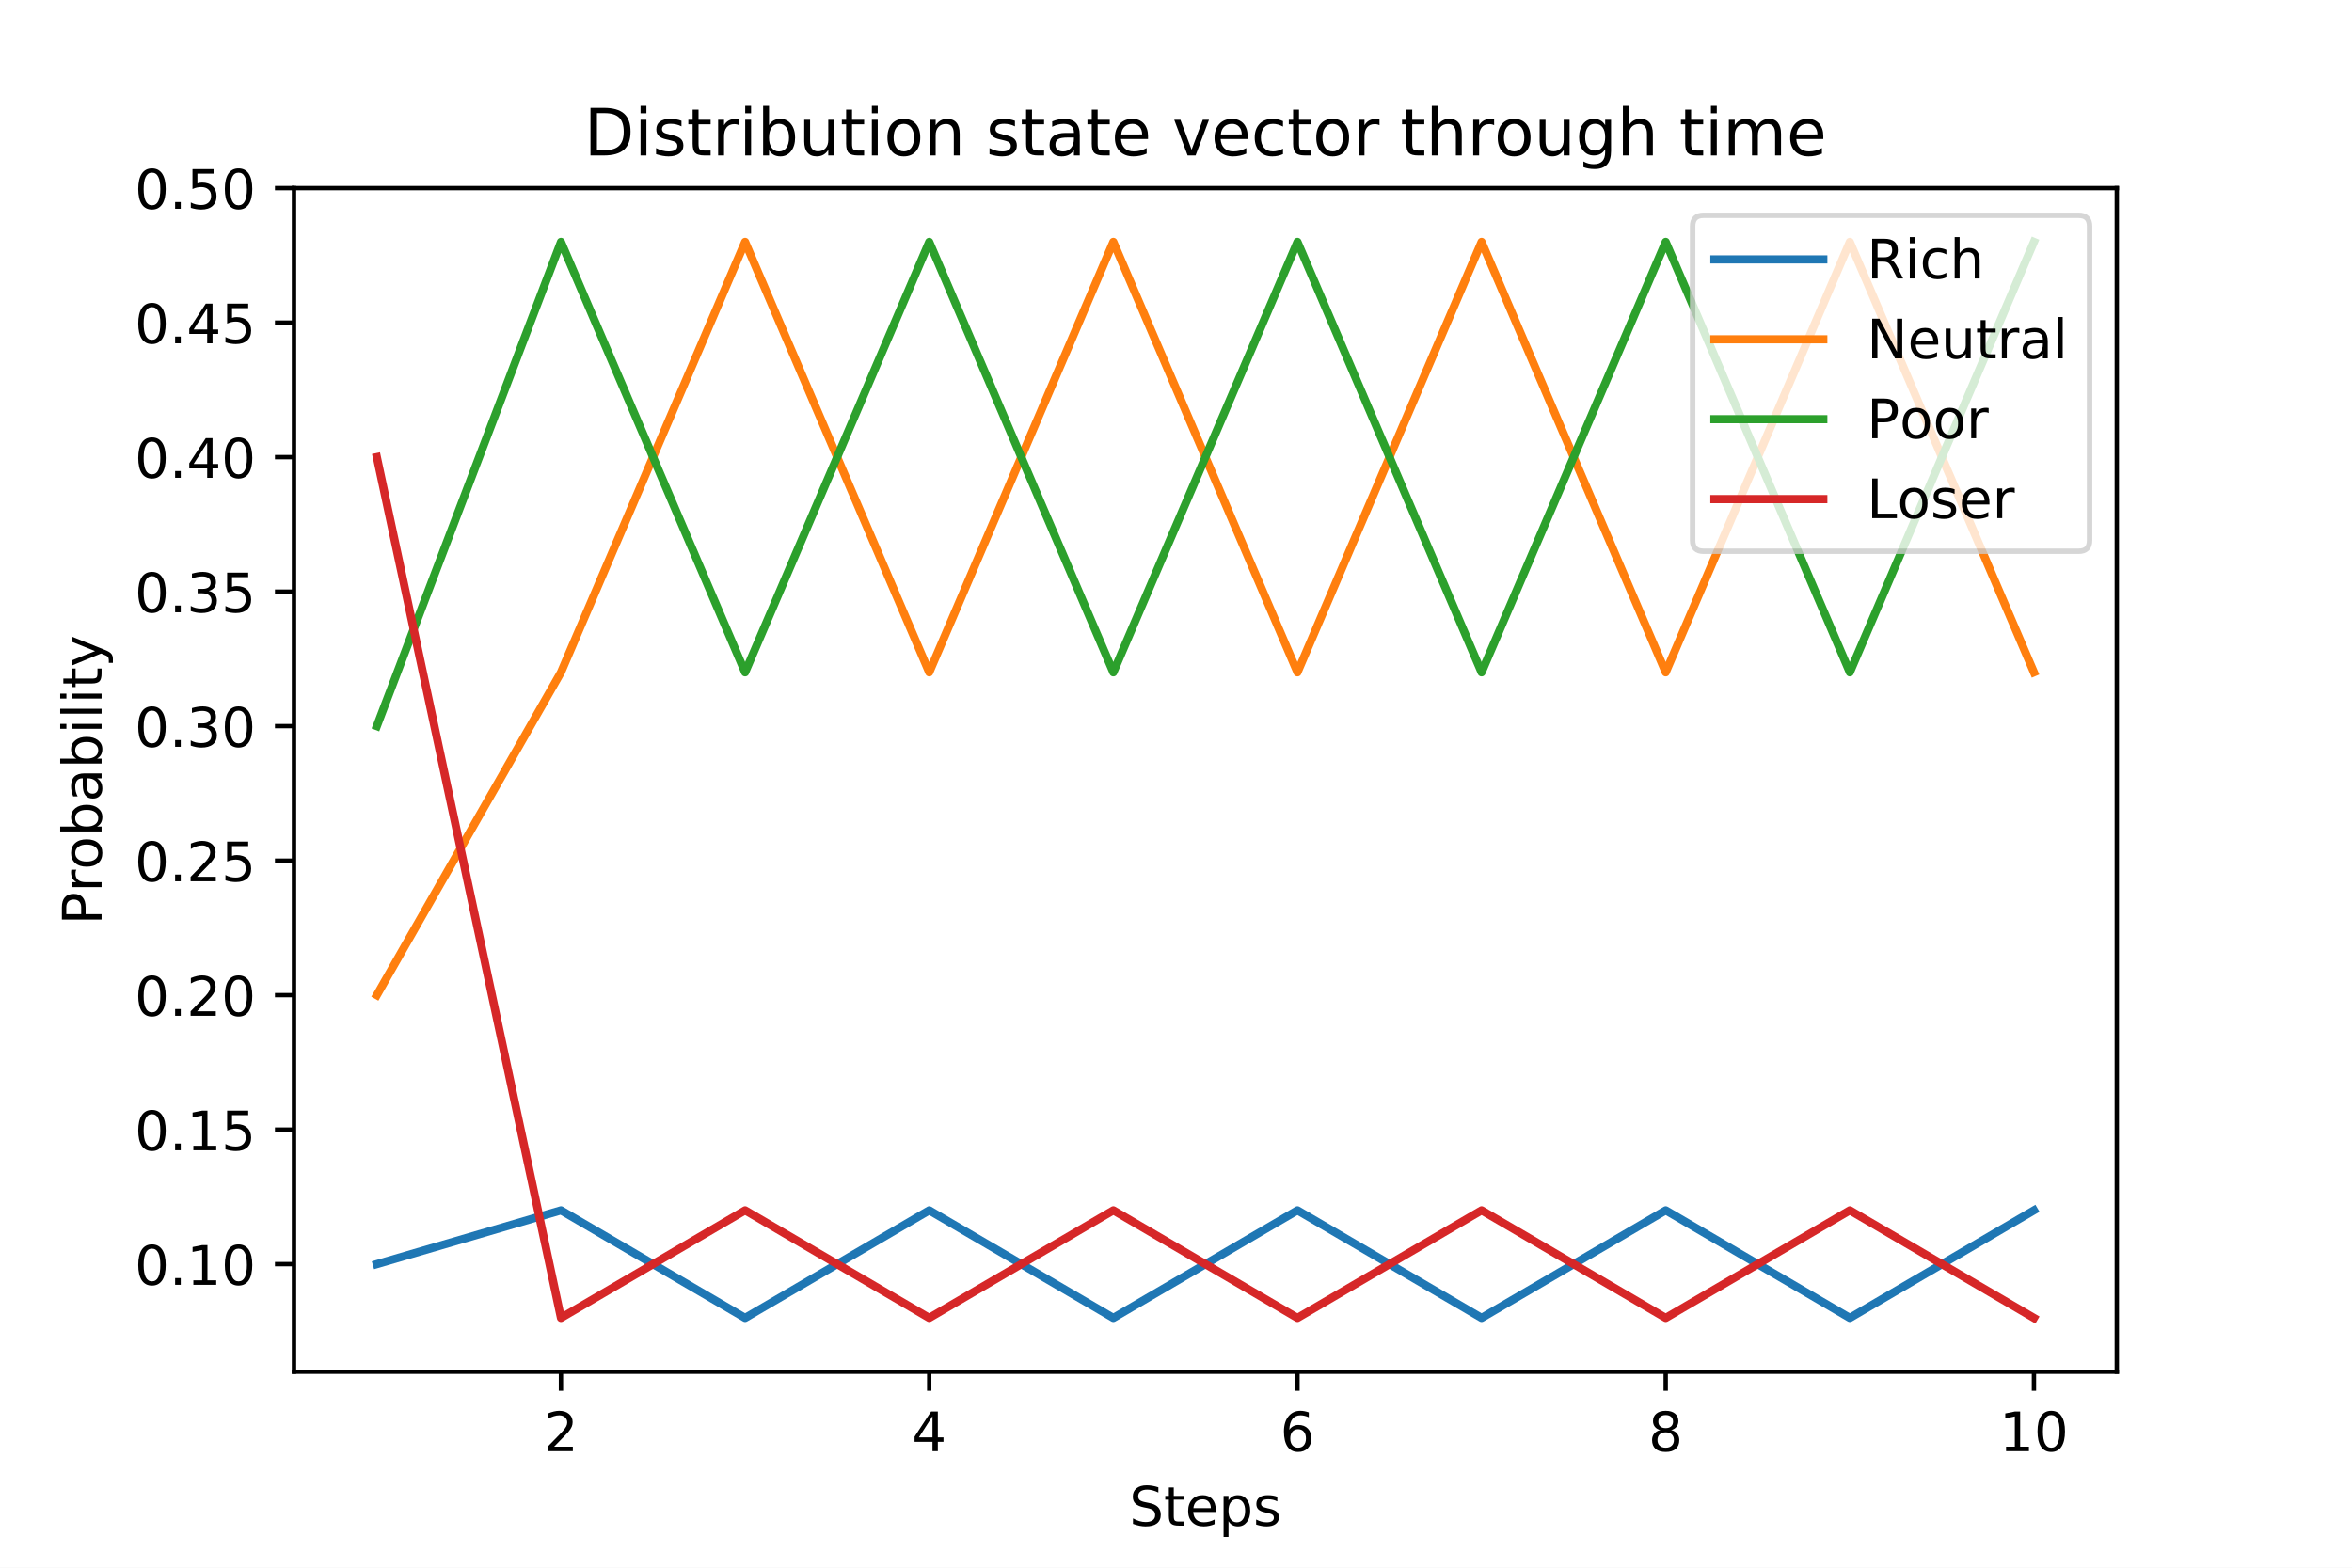
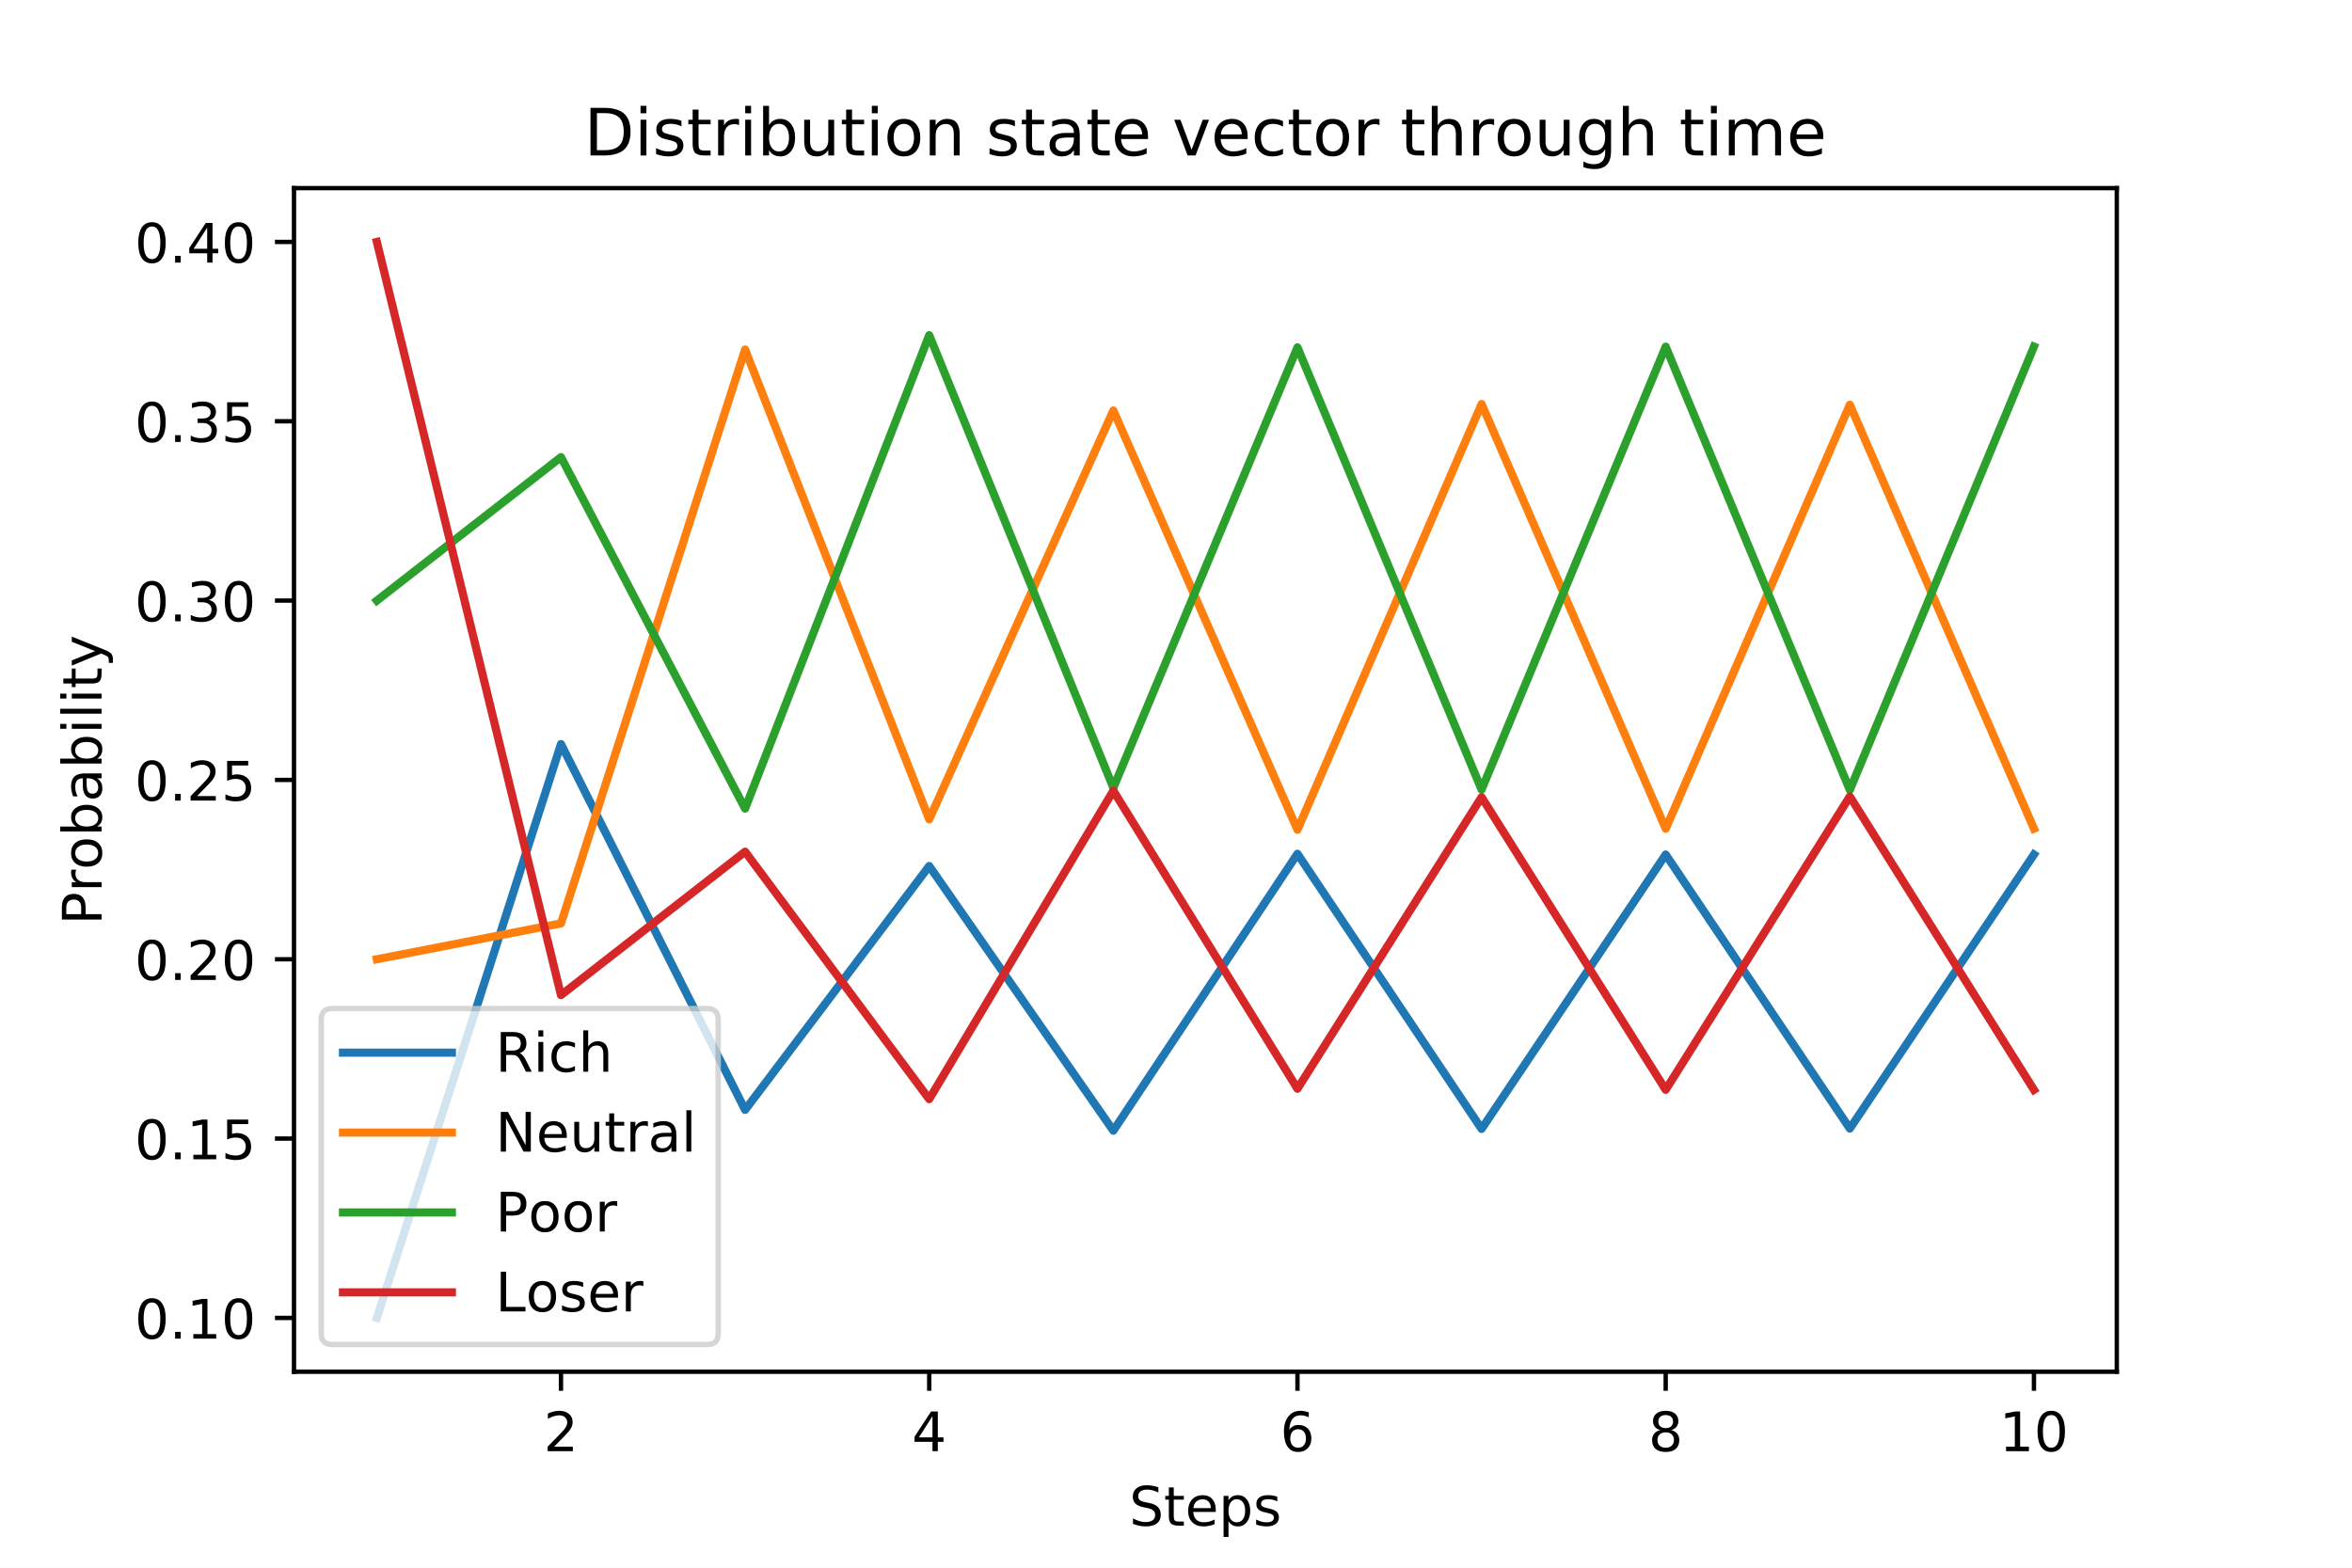
<svg xmlns="http://www.w3.org/2000/svg" xmlns:xlink="http://www.w3.org/1999/xlink" height="288pt" version="1.1" viewBox="0 0 432 288" width="432pt">
  <defs>
    <style type="text/css">
*{stroke-linecap:butt;stroke-linejoin:round;}
  </style>
  </defs>
  <g id="figure_1">
    <g id="patch_1">
      <path d="M 0 288  L 432 288  L 432 0  L 0 0  z " style="fill:#ffffff;" />
    </g>
    <g id="axes_1">
      <g id="patch_2">
        <path d="M 54 252  L 388.8 252  L 388.8 34.56  L 54 34.56  z " style="fill:#ffffff;" />
      </g>
      <g id="matplotlib.axis_1">
        <g id="xtick_1">
          <g id="line2d_1">
            <defs>
-               <path d="M 0 0  L 0 3.5  " id="m08b81d79ec" style="stroke:#000000;stroke-width:0.8;" />
-             </defs>
-             <g>
-               <use style="stroke:#000000;stroke-width:0.8;" x="103.036" xlink:href="#m08b81d79ec" y="252" />
+               <path d="M 0 0  L 0 3.5  " id="m6de00fd543" style="stroke:#000000;stroke-width:0.8;" />
+             </defs>
+             <g>
+               <use style="stroke:#000000;stroke-width:0.8;" x="103.036" xlink:href="#m6de00fd543" y="252" />
            </g>
          </g>
          <g id="text_1">
            <defs>
              <path d="M 19.188 8.297  L 53.609 8.297  L 53.609 0  L 7.328 0  L 7.328 8.297  Q 12.938 14.109 22.625 23.891  Q 32.328 33.688 34.812 36.531  Q 39.547 41.844 41.422 45.531  Q 43.312 49.219 43.312 52.781  Q 43.312 58.594 39.234 62.25  Q 35.156 65.922 28.609 65.922  Q 23.969 65.922 18.812 64.312  Q 13.672 62.703 7.812 59.422  L 7.812 69.391  Q 13.766 71.781 18.938 73  Q 24.125 74.219 28.422 74.219  Q 39.75 74.219 46.484 68.547  Q 53.219 62.891 53.219 53.422  Q 53.219 48.922 51.531 44.891  Q 49.859 40.875 45.406 35.406  Q 44.188 33.984 37.641 27.219  Q 31.109 20.453 19.188 8.297  z " id="DejaVuSans-50" />
            </defs>
            <g transform="translate(99.85511 266.5984)scale(0.1 -0.1)">
              <use xlink:href="#DejaVuSans-50" />
            </g>
          </g>
        </g>
        <g id="xtick_2">
          <g id="line2d_2">
            <g>
-               <use style="stroke:#000000;stroke-width:0.8;" x="170.673" xlink:href="#m08b81d79ec" y="252" />
+               <use style="stroke:#000000;stroke-width:0.8;" x="170.673" xlink:href="#m6de00fd543" y="252" />
            </g>
          </g>
          <g id="text_2">
            <defs>
              <path d="M 37.797 64.312  L 12.891 25.391  L 37.797 25.391  z M 35.203 72.906  L 47.609 72.906  L 47.609 25.391  L 58.016 25.391  L 58.016 17.188  L 47.609 17.188  L 47.609 0  L 37.797 0  L 37.797 17.188  L 4.891 17.188  L 4.891 26.703  z " id="DejaVuSans-52" />
            </defs>
            <g transform="translate(167.4915 266.5984)scale(0.1 -0.1)">
              <use xlink:href="#DejaVuSans-52" />
            </g>
          </g>
        </g>
        <g id="xtick_3">
          <g id="line2d_3">
            <g>
-               <use style="stroke:#000000;stroke-width:0.8;" x="238.309" xlink:href="#m08b81d79ec" y="252" />
+               <use style="stroke:#000000;stroke-width:0.8;" x="238.309" xlink:href="#m6de00fd543" y="252" />
            </g>
          </g>
          <g id="text_3">
            <defs>
              <path d="M 33.016 40.375  Q 26.375 40.375 22.484 35.828  Q 18.609 31.297 18.609 23.391  Q 18.609 15.531 22.484 10.953  Q 26.375 6.391 33.016 6.391  Q 39.656 6.391 43.531 10.953  Q 47.406 15.531 47.406 23.391  Q 47.406 31.297 43.531 35.828  Q 39.656 40.375 33.016 40.375  z M 52.594 71.297  L 52.594 62.312  Q 48.875 64.062 45.094 64.984  Q 41.312 65.922 37.594 65.922  Q 27.828 65.922 22.672 59.328  Q 17.531 52.734 16.797 39.406  Q 19.672 43.656 24.016 45.922  Q 28.375 48.188 33.594 48.188  Q 44.578 48.188 50.953 41.516  Q 57.328 34.859 57.328 23.391  Q 57.328 12.156 50.688 5.359  Q 44.047 -1.422 33.016 -1.422  Q 20.359 -1.422 13.672 8.266  Q 6.984 17.969 6.984 36.375  Q 6.984 53.656 15.188 63.938  Q 23.391 74.219 37.203 74.219  Q 40.922 74.219 44.703 73.484  Q 48.484 72.75 52.594 71.297  z " id="DejaVuSans-54" />
            </defs>
            <g transform="translate(235.1278 266.5984)scale(0.1 -0.1)">
              <use xlink:href="#DejaVuSans-54" />
            </g>
          </g>
        </g>
        <g id="xtick_4">
          <g id="line2d_4">
            <g>
-               <use style="stroke:#000000;stroke-width:0.8;" x="305.945" xlink:href="#m08b81d79ec" y="252" />
+               <use style="stroke:#000000;stroke-width:0.8;" x="305.945" xlink:href="#m6de00fd543" y="252" />
            </g>
          </g>
          <g id="text_4">
            <defs>
              <path d="M 31.781 34.625  Q 24.75 34.625 20.719 30.859  Q 16.703 27.094 16.703 20.516  Q 16.703 13.922 20.719 10.156  Q 24.75 6.391 31.781 6.391  Q 38.812 6.391 42.859 10.172  Q 46.922 13.969 46.922 20.516  Q 46.922 27.094 42.891 30.859  Q 38.875 34.625 31.781 34.625  z M 21.922 38.812  Q 15.578 40.375 12.031 44.719  Q 8.5 49.078 8.5 55.328  Q 8.5 64.062 14.719 69.141  Q 20.953 74.219 31.781 74.219  Q 42.672 74.219 48.875 69.141  Q 55.078 64.062 55.078 55.328  Q 55.078 49.078 51.531 44.719  Q 48 40.375 41.703 38.812  Q 48.828 37.156 52.797 32.312  Q 56.781 27.484 56.781 20.516  Q 56.781 9.906 50.312 4.234  Q 43.844 -1.422 31.781 -1.422  Q 19.734 -1.422 13.25 4.234  Q 6.781 9.906 6.781 20.516  Q 6.781 27.484 10.781 32.312  Q 14.797 37.156 21.922 38.812  z M 18.312 54.391  Q 18.312 48.734 21.844 45.562  Q 25.391 42.391 31.781 42.391  Q 38.141 42.391 41.719 45.562  Q 45.312 48.734 45.312 54.391  Q 45.312 60.062 41.719 63.234  Q 38.141 66.406 31.781 66.406  Q 25.391 66.406 21.844 63.234  Q 18.312 60.062 18.312 54.391  z " id="DejaVuSans-56" />
            </defs>
            <g transform="translate(302.7642 266.5984)scale(0.1 -0.1)">
              <use xlink:href="#DejaVuSans-56" />
            </g>
          </g>
        </g>
        <g id="xtick_5">
          <g id="line2d_5">
            <g>
-               <use style="stroke:#000000;stroke-width:0.8;" x="373.582" xlink:href="#m08b81d79ec" y="252" />
+               <use style="stroke:#000000;stroke-width:0.8;" x="373.582" xlink:href="#m6de00fd543" y="252" />
            </g>
          </g>
          <g id="text_5">
            <defs>
              <path d="M 12.406 8.297  L 28.516 8.297  L 28.516 63.922  L 10.984 60.406  L 10.984 69.391  L 28.422 72.906  L 38.281 72.906  L 38.281 8.297  L 54.391 8.297  L 54.391 0  L 12.406 0  z " id="DejaVuSans-49" />
              <path d="M 31.781 66.406  Q 24.172 66.406 20.328 58.906  Q 16.5 51.422 16.5 36.375  Q 16.5 21.391 20.328 13.891  Q 24.172 6.391 31.781 6.391  Q 39.453 6.391 43.281 13.891  Q 47.125 21.391 47.125 36.375  Q 47.125 51.422 43.281 58.906  Q 39.453 66.406 31.781 66.406  z M 31.781 74.219  Q 44.047 74.219 50.516 64.516  Q 56.984 54.828 56.984 36.375  Q 56.984 17.969 50.516 8.266  Q 44.047 -1.422 31.781 -1.422  Q 19.531 -1.422 13.062 8.266  Q 6.594 17.969 6.594 36.375  Q 6.594 54.828 13.062 64.516  Q 19.531 74.219 31.781 74.219  z " id="DejaVuSans-48" />
            </defs>
            <g transform="translate(367.2193 266.5984)scale(0.1 -0.1)">
              <use xlink:href="#DejaVuSans-49" />
              <use x="63.623" xlink:href="#DejaVuSans-48" />
            </g>
          </g>
        </g>
        <g id="text_6">
          <defs>
            <path d="M 53.516 70.516  L 53.516 60.891  Q 47.906 63.578 42.922 64.891  Q 37.938 66.219 33.297 66.219  Q 25.25 66.219 20.875 63.094  Q 16.5 59.969 16.5 54.203  Q 16.5 49.359 19.406 46.891  Q 22.312 44.438 30.422 42.922  L 36.375 41.703  Q 47.406 39.594 52.656 34.297  Q 57.906 29 57.906 20.125  Q 57.906 9.516 50.797 4.047  Q 43.703 -1.422 29.984 -1.422  Q 24.812 -1.422 18.969 -0.25  Q 13.141 0.922 6.891 3.219  L 6.891 13.375  Q 12.891 10.016 18.656 8.297  Q 24.422 6.594 29.984 6.594  Q 38.422 6.594 43.016 9.906  Q 47.609 13.234 47.609 19.391  Q 47.609 24.75 44.312 27.781  Q 41.016 30.812 33.5 32.328  L 27.484 33.5  Q 16.453 35.688 11.516 40.375  Q 6.594 45.062 6.594 53.422  Q 6.594 63.094 13.406 68.656  Q 20.219 74.219 32.172 74.219  Q 37.312 74.219 42.625 73.281  Q 47.953 72.359 53.516 70.516  z " id="DejaVuSans-83" />
            <path d="M 18.312 70.219  L 18.312 54.688  L 36.812 54.688  L 36.812 47.703  L 18.312 47.703  L 18.312 18.016  Q 18.312 11.328 20.141 9.422  Q 21.969 7.516 27.594 7.516  L 36.812 7.516  L 36.812 0  L 27.594 0  Q 17.188 0 13.234 3.875  Q 9.281 7.766 9.281 18.016  L 9.281 47.703  L 2.688 47.703  L 2.688 54.688  L 9.281 54.688  L 9.281 70.219  z " id="DejaVuSans-116" />
            <path d="M 56.203 29.594  L 56.203 25.203  L 14.891 25.203  Q 15.484 15.922 20.484 11.062  Q 25.484 6.203 34.422 6.203  Q 39.594 6.203 44.453 7.469  Q 49.312 8.734 54.109 11.281  L 54.109 2.781  Q 49.266 0.734 44.188 -0.344  Q 39.109 -1.422 33.891 -1.422  Q 20.797 -1.422 13.156 6.188  Q 5.516 13.812 5.516 26.812  Q 5.516 40.234 12.766 48.109  Q 20.016 56 32.328 56  Q 43.359 56 49.781 48.891  Q 56.203 41.797 56.203 29.594  z M 47.219 32.234  Q 47.125 39.594 43.094 43.984  Q 39.062 48.391 32.422 48.391  Q 24.906 48.391 20.391 44.141  Q 15.875 39.891 15.188 32.172  z " id="DejaVuSans-101" />
            <path d="M 18.109 8.203  L 18.109 -20.797  L 9.078 -20.797  L 9.078 54.688  L 18.109 54.688  L 18.109 46.391  Q 20.953 51.266 25.266 53.625  Q 29.594 56 35.594 56  Q 45.562 56 51.781 48.094  Q 58.016 40.188 58.016 27.297  Q 58.016 14.406 51.781 6.484  Q 45.562 -1.422 35.594 -1.422  Q 29.594 -1.422 25.266 0.953  Q 20.953 3.328 18.109 8.203  z M 48.688 27.297  Q 48.688 37.203 44.609 42.844  Q 40.531 48.484 33.406 48.484  Q 26.266 48.484 22.188 42.844  Q 18.109 37.203 18.109 27.297  Q 18.109 17.391 22.188 11.75  Q 26.266 6.109 33.406 6.109  Q 40.531 6.109 44.609 11.75  Q 48.688 17.391 48.688 27.297  z " id="DejaVuSans-112" />
            <path d="M 44.281 53.078  L 44.281 44.578  Q 40.484 46.531 36.375 47.5  Q 32.281 48.484 27.875 48.484  Q 21.188 48.484 17.844 46.438  Q 14.5 44.391 14.5 40.281  Q 14.5 37.156 16.891 35.375  Q 19.281 33.594 26.516 31.984  L 29.594 31.297  Q 39.156 29.25 43.188 25.516  Q 47.219 21.781 47.219 15.094  Q 47.219 7.469 41.188 3.016  Q 35.156 -1.422 24.609 -1.422  Q 20.219 -1.422 15.453 -0.562  Q 10.688 0.297 5.422 2  L 5.422 11.281  Q 10.406 8.688 15.234 7.391  Q 20.062 6.109 24.812 6.109  Q 31.156 6.109 34.562 8.281  Q 37.984 10.453 37.984 14.406  Q 37.984 18.062 35.516 20.016  Q 33.062 21.969 24.703 23.781  L 21.578 24.516  Q 13.234 26.266 9.516 29.906  Q 5.812 33.547 5.812 39.891  Q 5.812 47.609 11.281 51.797  Q 16.75 56 26.812 56  Q 31.781 56 36.172 55.266  Q 40.578 54.547 44.281 53.078  z " id="DejaVuSans-115" />
          </defs>
          <g transform="translate(207.4102 280.2766)scale(0.1 -0.1)">
            <use xlink:href="#DejaVuSans-83" />
            <use x="63.477" xlink:href="#DejaVuSans-116" />
            <use x="102.686" xlink:href="#DejaVuSans-101" />
            <use x="164.209" xlink:href="#DejaVuSans-112" />
            <use x="227.686" xlink:href="#DejaVuSans-115" />
          </g>
        </g>
      </g>
      <g id="matplotlib.axis_2">
        <g id="ytick_1">
          <g id="line2d_6">
            <defs>
-               <path d="M 0 0  L -3.5 0  " id="me4a005f83e" style="stroke:#000000;stroke-width:0.8;" />
-             </defs>
-             <g>
-               <use style="stroke:#000000;stroke-width:0.8;" x="54" xlink:href="#me4a005f83e" y="232.233" />
+               <path d="M 0 0  L -3.5 0  " id="mb3a44e4747" style="stroke:#000000;stroke-width:0.8;" />
+             </defs>
+             <g>
+               <use style="stroke:#000000;stroke-width:0.8;" x="54" xlink:href="#mb3a44e4747" y="242.116" />
            </g>
          </g>
          <g id="text_7">
            <defs>
              <path d="M 10.688 12.406  L 21 12.406  L 21 0  L 10.688 0  z " id="DejaVuSans-46" />
            </defs>
-             <g transform="translate(24.73438 236.0319)scale(0.1 -0.1)">
+             <g transform="translate(24.73438 245.9156)scale(0.1 -0.1)">
              <use xlink:href="#DejaVuSans-48" />
              <use x="63.623" xlink:href="#DejaVuSans-46" />
              <use x="95.41" xlink:href="#DejaVuSans-49" />
              <use x="159.033" xlink:href="#DejaVuSans-48" />
            </g>
          </g>
        </g>
        <g id="ytick_2">
          <g id="line2d_7">
            <g>
-               <use style="stroke:#000000;stroke-width:0.8;" x="54" xlink:href="#me4a005f83e" y="207.524" />
+               <use style="stroke:#000000;stroke-width:0.8;" x="54" xlink:href="#mb3a44e4747" y="209.171" />
            </g>
          </g>
          <g id="text_8">
            <defs>
              <path d="M 10.797 72.906  L 49.516 72.906  L 49.516 64.594  L 19.828 64.594  L 19.828 46.734  Q 21.969 47.469 24.109 47.828  Q 26.266 48.188 28.422 48.188  Q 40.625 48.188 47.75 41.5  Q 54.891 34.812 54.891 23.391  Q 54.891 11.625 47.562 5.094  Q 40.234 -1.422 26.906 -1.422  Q 22.312 -1.422 17.547 -0.641  Q 12.797 0.141 7.719 1.703  L 7.719 11.625  Q 12.109 9.234 16.797 8.062  Q 21.484 6.891 26.703 6.891  Q 35.156 6.891 40.078 11.328  Q 45.016 15.766 45.016 23.391  Q 45.016 31 40.078 35.438  Q 35.156 39.891 26.703 39.891  Q 22.75 39.891 18.812 39.016  Q 14.891 38.141 10.797 36.281  z " id="DejaVuSans-53" />
            </defs>
-             <g transform="translate(24.73438 211.3229)scale(0.1 -0.1)">
+             <g transform="translate(24.73438 212.9701)scale(0.1 -0.1)">
              <use xlink:href="#DejaVuSans-48" />
              <use x="63.623" xlink:href="#DejaVuSans-46" />
              <use x="95.41" xlink:href="#DejaVuSans-49" />
              <use x="159.033" xlink:href="#DejaVuSans-53" />
            </g>
          </g>
        </g>
        <g id="ytick_3">
          <g id="line2d_8">
            <g>
-               <use style="stroke:#000000;stroke-width:0.8;" x="54" xlink:href="#me4a005f83e" y="182.815" />
+               <use style="stroke:#000000;stroke-width:0.8;" x="54" xlink:href="#mb3a44e4747" y="176.225" />
            </g>
          </g>
          <g id="text_9">
-             <g transform="translate(24.73438 186.6138)scale(0.1 -0.1)">
+             <g transform="translate(24.73438 180.0247)scale(0.1 -0.1)">
              <use xlink:href="#DejaVuSans-48" />
              <use x="63.623" xlink:href="#DejaVuSans-46" />
              <use x="95.41" xlink:href="#DejaVuSans-50" />
              <use x="159.033" xlink:href="#DejaVuSans-48" />
            </g>
          </g>
        </g>
        <g id="ytick_4">
          <g id="line2d_9">
            <g>
-               <use style="stroke:#000000;stroke-width:0.8;" x="54" xlink:href="#me4a005f83e" y="158.105" />
+               <use style="stroke:#000000;stroke-width:0.8;" x="54" xlink:href="#mb3a44e4747" y="143.28" />
            </g>
          </g>
          <g id="text_10">
-             <g transform="translate(24.73438 161.9047)scale(0.1 -0.1)">
+             <g transform="translate(24.73438 147.0792)scale(0.1 -0.1)">
              <use xlink:href="#DejaVuSans-48" />
              <use x="63.623" xlink:href="#DejaVuSans-46" />
              <use x="95.41" xlink:href="#DejaVuSans-50" />
              <use x="159.033" xlink:href="#DejaVuSans-53" />
            </g>
          </g>
        </g>
        <g id="ytick_5">
          <g id="line2d_10">
            <g>
-               <use style="stroke:#000000;stroke-width:0.8;" x="54" xlink:href="#me4a005f83e" y="133.396" />
+               <use style="stroke:#000000;stroke-width:0.8;" x="54" xlink:href="#mb3a44e4747" y="110.335" />
            </g>
          </g>
          <g id="text_11">
            <defs>
              <path d="M 40.578 39.312  Q 47.656 37.797 51.625 33  Q 55.609 28.219 55.609 21.188  Q 55.609 10.406 48.188 4.484  Q 40.766 -1.422 27.094 -1.422  Q 22.516 -1.422 17.656 -0.516  Q 12.797 0.391 7.625 2.203  L 7.625 11.719  Q 11.719 9.328 16.594 8.109  Q 21.484 6.891 26.812 6.891  Q 36.078 6.891 40.938 10.547  Q 45.797 14.203 45.797 21.188  Q 45.797 27.641 41.281 31.266  Q 36.766 34.906 28.719 34.906  L 20.219 34.906  L 20.219 43.016  L 29.109 43.016  Q 36.375 43.016 40.234 45.922  Q 44.094 48.828 44.094 54.297  Q 44.094 59.906 40.109 62.906  Q 36.141 65.922 28.719 65.922  Q 24.656 65.922 20.016 65.031  Q 15.375 64.156 9.812 62.312  L 9.812 71.094  Q 15.438 72.656 20.344 73.438  Q 25.25 74.219 29.594 74.219  Q 40.828 74.219 47.359 69.109  Q 53.906 64.016 53.906 55.328  Q 53.906 49.266 50.438 45.094  Q 46.969 40.922 40.578 39.312  z " id="DejaVuSans-51" />
            </defs>
-             <g transform="translate(24.73438 137.1956)scale(0.1 -0.1)">
+             <g transform="translate(24.73438 114.1338)scale(0.1 -0.1)">
              <use xlink:href="#DejaVuSans-48" />
              <use x="63.623" xlink:href="#DejaVuSans-46" />
              <use x="95.41" xlink:href="#DejaVuSans-51" />
              <use x="159.033" xlink:href="#DejaVuSans-48" />
            </g>
          </g>
        </g>
        <g id="ytick_6">
          <g id="line2d_11">
            <g>
-               <use style="stroke:#000000;stroke-width:0.8;" x="54" xlink:href="#me4a005f83e" y="108.687" />
+               <use style="stroke:#000000;stroke-width:0.8;" x="54" xlink:href="#mb3a44e4747" y="77.389" />
            </g>
          </g>
          <g id="text_12">
-             <g transform="translate(24.73438 112.4865)scale(0.1 -0.1)">
+             <g transform="translate(24.73438 81.18831)scale(0.1 -0.1)">
              <use xlink:href="#DejaVuSans-48" />
              <use x="63.623" xlink:href="#DejaVuSans-46" />
              <use x="95.41" xlink:href="#DejaVuSans-51" />
              <use x="159.033" xlink:href="#DejaVuSans-53" />
            </g>
          </g>
        </g>
        <g id="ytick_7">
          <g id="line2d_12">
            <g>
-               <use style="stroke:#000000;stroke-width:0.8;" x="54" xlink:href="#me4a005f83e" y="83.978" />
+               <use style="stroke:#000000;stroke-width:0.8;" x="54" xlink:href="#mb3a44e4747" y="44.444" />
            </g>
          </g>
          <g id="text_13">
-             <g transform="translate(24.73438 87.7774)scale(0.1 -0.1)">
+             <g transform="translate(24.73438 48.24285)scale(0.1 -0.1)">
              <use xlink:href="#DejaVuSans-48" />
              <use x="63.623" xlink:href="#DejaVuSans-46" />
              <use x="95.41" xlink:href="#DejaVuSans-52" />
              <use x="159.033" xlink:href="#DejaVuSans-48" />
            </g>
          </g>
        </g>
-         <g id="ytick_8">
-           <g id="line2d_13">
-             <g>
-               <use style="stroke:#000000;stroke-width:0.8;" x="54" xlink:href="#me4a005f83e" y="59.269" />
-             </g>
-           </g>
-           <g id="text_14">
-             <g transform="translate(24.73438 63.06831)scale(0.1 -0.1)">
-               <use xlink:href="#DejaVuSans-48" />
-               <use x="63.623" xlink:href="#DejaVuSans-46" />
-               <use x="95.41" xlink:href="#DejaVuSans-52" />
-               <use x="159.033" xlink:href="#DejaVuSans-53" />
-             </g>
-           </g>
-         </g>
-         <g id="ytick_9">
-           <g id="line2d_14">
-             <g>
-               <use style="stroke:#000000;stroke-width:0.8;" x="54" xlink:href="#me4a005f83e" y="34.56" />
-             </g>
-           </g>
-           <g id="text_15">
-             <g transform="translate(24.73438 38.35922)scale(0.1 -0.1)">
-               <use xlink:href="#DejaVuSans-48" />
-               <use x="63.623" xlink:href="#DejaVuSans-46" />
-               <use x="95.41" xlink:href="#DejaVuSans-53" />
-               <use x="159.033" xlink:href="#DejaVuSans-48" />
-             </g>
-           </g>
-         </g>
-         <g id="text_16">
+         <g id="text_14">
          <defs>
            <path d="M 19.672 64.797  L 19.672 37.406  L 32.078 37.406  Q 38.969 37.406 42.719 40.969  Q 46.484 44.531 46.484 51.125  Q 46.484 57.672 42.719 61.234  Q 38.969 64.797 32.078 64.797  z M 9.812 72.906  L 32.078 72.906  Q 44.344 72.906 50.609 67.359  Q 56.891 61.812 56.891 51.125  Q 56.891 40.328 50.609 34.812  Q 44.344 29.297 32.078 29.297  L 19.672 29.297  L 19.672 0  L 9.812 0  z " id="DejaVuSans-80" />
            <path d="M 41.109 46.297  Q 39.594 47.172 37.812 47.578  Q 36.031 48 33.891 48  Q 26.266 48 22.188 43.047  Q 18.109 38.094 18.109 28.812  L 18.109 0  L 9.078 0  L 9.078 54.688  L 18.109 54.688  L 18.109 46.188  Q 20.953 51.172 25.484 53.578  Q 30.031 56 36.531 56  Q 37.453 56 38.578 55.875  Q 39.703 55.766 41.062 55.516  z " id="DejaVuSans-114" />
            <path d="M 30.609 48.391  Q 23.391 48.391 19.188 42.75  Q 14.984 37.109 14.984 27.297  Q 14.984 17.484 19.156 11.844  Q 23.344 6.203 30.609 6.203  Q 37.797 6.203 41.984 11.859  Q 46.188 17.531 46.188 27.297  Q 46.188 37.016 41.984 42.703  Q 37.797 48.391 30.609 48.391  z M 30.609 56  Q 42.328 56 49.016 48.375  Q 55.719 40.766 55.719 27.297  Q 55.719 13.875 49.016 6.219  Q 42.328 -1.422 30.609 -1.422  Q 18.844 -1.422 12.172 6.219  Q 5.516 13.875 5.516 27.297  Q 5.516 40.766 12.172 48.375  Q 18.844 56 30.609 56  z " id="DejaVuSans-111" />
            <path d="M 48.688 27.297  Q 48.688 37.203 44.609 42.844  Q 40.531 48.484 33.406 48.484  Q 26.266 48.484 22.188 42.844  Q 18.109 37.203 18.109 27.297  Q 18.109 17.391 22.188 11.75  Q 26.266 6.109 33.406 6.109  Q 40.531 6.109 44.609 11.75  Q 48.688 17.391 48.688 27.297  z M 18.109 46.391  Q 20.953 51.266 25.266 53.625  Q 29.594 56 35.594 56  Q 45.562 56 51.781 48.094  Q 58.016 40.188 58.016 27.297  Q 58.016 14.406 51.781 6.484  Q 45.562 -1.422 35.594 -1.422  Q 29.594 -1.422 25.266 0.953  Q 20.953 3.328 18.109 8.203  L 18.109 0  L 9.078 0  L 9.078 75.984  L 18.109 75.984  z " id="DejaVuSans-98" />
            <path d="M 34.281 27.484  Q 23.391 27.484 19.188 25  Q 14.984 22.516 14.984 16.5  Q 14.984 11.719 18.141 8.906  Q 21.297 6.109 26.703 6.109  Q 34.188 6.109 38.703 11.406  Q 43.219 16.703 43.219 25.484  L 43.219 27.484  z M 52.203 31.203  L 52.203 0  L 43.219 0  L 43.219 8.297  Q 40.141 3.328 35.547 0.953  Q 30.953 -1.422 24.312 -1.422  Q 15.922 -1.422 10.953 3.297  Q 6 8.016 6 15.922  Q 6 25.141 12.172 29.828  Q 18.359 34.516 30.609 34.516  L 43.219 34.516  L 43.219 35.406  Q 43.219 41.609 39.141 45  Q 35.062 48.391 27.688 48.391  Q 23 48.391 18.547 47.266  Q 14.109 46.141 10.016 43.891  L 10.016 52.203  Q 14.938 54.109 19.578 55.047  Q 24.219 56 28.609 56  Q 40.484 56 46.344 49.844  Q 52.203 43.703 52.203 31.203  z " id="DejaVuSans-97" />
            <path d="M 9.422 54.688  L 18.406 54.688  L 18.406 0  L 9.422 0  z M 9.422 75.984  L 18.406 75.984  L 18.406 64.594  L 9.422 64.594  z " id="DejaVuSans-105" />
            <path d="M 9.422 75.984  L 18.406 75.984  L 18.406 0  L 9.422 0  z " id="DejaVuSans-108" />
            <path d="M 32.172 -5.078  Q 28.375 -14.844 24.75 -17.812  Q 21.141 -20.797 15.094 -20.797  L 7.906 -20.797  L 7.906 -13.281  L 13.188 -13.281  Q 16.891 -13.281 18.938 -11.516  Q 21 -9.766 23.484 -3.219  L 25.094 0.875  L 2.984 54.688  L 12.5 54.688  L 29.594 11.922  L 46.688 54.688  L 56.203 54.688  z " id="DejaVuSans-121" />
          </defs>
          <g transform="translate(18.65469 169.9066)rotate(-90)scale(0.1 -0.1)">
            <use xlink:href="#DejaVuSans-80" />
            <use x="60.287" xlink:href="#DejaVuSans-114" />
            <use x="101.369" xlink:href="#DejaVuSans-111" />
            <use x="162.551" xlink:href="#DejaVuSans-98" />
            <use x="226.027" xlink:href="#DejaVuSans-97" />
            <use x="287.307" xlink:href="#DejaVuSans-98" />
            <use x="350.783" xlink:href="#DejaVuSans-105" />
            <use x="378.566" xlink:href="#DejaVuSans-108" />
            <use x="406.35" xlink:href="#DejaVuSans-105" />
            <use x="434.133" xlink:href="#DejaVuSans-116" />
            <use x="473.342" xlink:href="#DejaVuSans-121" />
          </g>
        </g>
      </g>
+       <g id="line2d_13">
+         <path clip-path="url(#pcb86941575)" d="M 69.218 242.116  L 103.036 136.691  L 136.855 203.9  L 170.673 159.094  L 204.491 207.721  L 238.309 156.854  L 272.127 207.392  L 305.945 156.985  L 339.764 207.326  L 373.582 156.985  " style="fill:none;stroke:#1f77b4;stroke-linecap:square;stroke-width:1.5;" />
+       </g>
+       <g id="line2d_14">
+         <path clip-path="url(#pcb86941575)" d="M 69.218 176.225  L 103.036 169.636  L 136.855 64.211  L 170.673 150.528  L 204.491 75.412  L 238.309 152.439  L 272.127 74.226  L 305.945 152.241  L 339.764 74.358  L 373.582 152.241  " style="fill:none;stroke:#ff7f0e;stroke-linecap:square;stroke-width:1.5;" />
+       </g>
      <g id="line2d_15">
-         <path clip-path="url(#p88c1c039a1)" d="M 69.218 232.233  L 103.036 222.349  L 136.855 242.116  L 170.673 222.349  L 204.491 242.116  L 238.309 222.349  L 272.127 242.116  L 305.945 222.349  L 339.764 242.116  L 373.582 222.349  " style="fill:none;stroke:#1f77b4;stroke-linecap:square;stroke-width:1.5;" />
+         <path clip-path="url(#pcb86941575)" d="M 69.218 110.335  L 103.036 83.978  L 136.855 148.551  L 170.673 61.575  L 204.491 144.73  L 238.309 63.816  L 272.127 145.059  L 305.945 63.684  L 339.764 145.125  L 373.582 63.684  " style="fill:none;stroke:#2ca02c;stroke-linecap:square;stroke-width:1.5;" />
      </g>
      <g id="line2d_16">
-         <path clip-path="url(#p88c1c039a1)" d="M 69.218 182.815  L 103.036 123.513  L 136.855 44.444  L 170.673 123.513  L 204.491 44.444  L 238.309 123.513  L 272.127 44.444  L 305.945 123.513  L 339.764 44.444  L 373.582 123.513  " style="fill:none;stroke:#ff7f0e;stroke-linecap:square;stroke-width:1.5;" />
-       </g>
-       <g id="line2d_17">
-         <path clip-path="url(#p88c1c039a1)" d="M 69.218 133.396  L 103.036 44.444  L 136.855 123.513  L 170.673 44.444  L 204.491 123.513  L 238.309 44.444  L 272.127 123.513  L 305.945 44.444  L 339.764 123.513  L 373.582 44.444  " style="fill:none;stroke:#2ca02c;stroke-linecap:square;stroke-width:1.5;" />
-       </g>
-       <g id="line2d_18">
-         <path clip-path="url(#p88c1c039a1)" d="M 69.218 83.978  L 103.036 242.116  L 136.855 222.349  L 170.673 242.116  L 204.491 222.349  L 238.309 242.116  L 272.127 222.349  L 305.945 242.116  L 339.764 222.349  L 373.582 242.116  " style="fill:none;stroke:#d62728;stroke-linecap:square;stroke-width:1.5;" />
+         <path clip-path="url(#pcb86941575)" d="M 69.218 44.444  L 103.036 182.815  L 136.855 156.458  L 170.673 201.923  L 204.491 145.257  L 238.309 200.012  L 272.127 146.443  L 305.945 200.21  L 339.764 146.311  L 373.582 200.21  " style="fill:none;stroke:#d62728;stroke-linecap:square;stroke-width:1.5;" />
      </g>
      <g id="patch_3">
        <path d="M 54 252  L 54 34.56  " style="fill:none;stroke:#000000;stroke-linecap:square;stroke-linejoin:miter;stroke-width:0.8;" />
      </g>
      <g id="patch_4">
        <path d="M 388.8 252  L 388.8 34.56  " style="fill:none;stroke:#000000;stroke-linecap:square;stroke-linejoin:miter;stroke-width:0.8;" />
      </g>
      <g id="patch_5">
        <path d="M 54 252  L 388.8 252  " style="fill:none;stroke:#000000;stroke-linecap:square;stroke-linejoin:miter;stroke-width:0.8;" />
      </g>
      <g id="patch_6">
        <path d="M 54 34.56  L 388.8 34.56  " style="fill:none;stroke:#000000;stroke-linecap:square;stroke-linejoin:miter;stroke-width:0.8;" />
      </g>
-       <g id="text_17">
+       <g id="text_15">
        <defs>
          <path d="M 19.672 64.797  L 19.672 8.109  L 31.594 8.109  Q 46.688 8.109 53.688 14.938  Q 60.688 21.781 60.688 36.531  Q 60.688 51.172 53.688 57.984  Q 46.688 64.797 31.594 64.797  z M 9.812 72.906  L 30.078 72.906  Q 51.266 72.906 61.172 64.094  Q 71.094 55.281 71.094 36.531  Q 71.094 17.672 61.125 8.828  Q 51.172 0 30.078 0  L 9.812 0  z " id="DejaVuSans-68" />
          <path d="M 8.5 21.578  L 8.5 54.688  L 17.484 54.688  L 17.484 21.922  Q 17.484 14.156 20.5 10.266  Q 23.531 6.391 29.594 6.391  Q 36.859 6.391 41.078 11.031  Q 45.312 15.672 45.312 23.688  L 45.312 54.688  L 54.297 54.688  L 54.297 0  L 45.312 0  L 45.312 8.406  Q 42.047 3.422 37.719 1  Q 33.406 -1.422 27.688 -1.422  Q 18.266 -1.422 13.375 4.438  Q 8.5 10.297 8.5 21.578  z M 31.109 56  z " id="DejaVuSans-117" />
          <path d="M 54.891 33.016  L 54.891 0  L 45.906 0  L 45.906 32.719  Q 45.906 40.484 42.875 44.328  Q 39.844 48.188 33.797 48.188  Q 26.516 48.188 22.312 43.547  Q 18.109 38.922 18.109 30.906  L 18.109 0  L 9.078 0  L 9.078 54.688  L 18.109 54.688  L 18.109 46.188  Q 21.344 51.125 25.703 53.562  Q 30.078 56 35.797 56  Q 45.219 56 50.047 50.172  Q 54.891 44.344 54.891 33.016  z " id="DejaVuSans-110" />
          <path id="DejaVuSans-32" />
          <path d="M 2.984 54.688  L 12.5 54.688  L 29.594 8.797  L 46.688 54.688  L 56.203 54.688  L 35.688 0  L 23.484 0  z " id="DejaVuSans-118" />
          <path d="M 48.781 52.594  L 48.781 44.188  Q 44.969 46.297 41.141 47.344  Q 37.312 48.391 33.406 48.391  Q 24.656 48.391 19.812 42.844  Q 14.984 37.312 14.984 27.297  Q 14.984 17.281 19.812 11.734  Q 24.656 6.203 33.406 6.203  Q 37.312 6.203 41.141 7.25  Q 44.969 8.297 48.781 10.406  L 48.781 2.094  Q 45.016 0.344 40.984 -0.531  Q 36.969 -1.422 32.422 -1.422  Q 20.062 -1.422 12.781 6.344  Q 5.516 14.109 5.516 27.297  Q 5.516 40.672 12.859 48.328  Q 20.219 56 33.016 56  Q 37.156 56 41.109 55.141  Q 45.062 54.297 48.781 52.594  z " id="DejaVuSans-99" />
          <path d="M 54.891 33.016  L 54.891 0  L 45.906 0  L 45.906 32.719  Q 45.906 40.484 42.875 44.328  Q 39.844 48.188 33.797 48.188  Q 26.516 48.188 22.312 43.547  Q 18.109 38.922 18.109 30.906  L 18.109 0  L 9.078 0  L 9.078 75.984  L 18.109 75.984  L 18.109 46.188  Q 21.344 51.125 25.703 53.562  Q 30.078 56 35.797 56  Q 45.219 56 50.047 50.172  Q 54.891 44.344 54.891 33.016  z " id="DejaVuSans-104" />
          <path d="M 45.406 27.984  Q 45.406 37.75 41.375 43.109  Q 37.359 48.484 30.078 48.484  Q 22.859 48.484 18.828 43.109  Q 14.797 37.75 14.797 27.984  Q 14.797 18.266 18.828 12.891  Q 22.859 7.516 30.078 7.516  Q 37.359 7.516 41.375 12.891  Q 45.406 18.266 45.406 27.984  z M 54.391 6.781  Q 54.391 -7.172 48.188 -13.984  Q 42 -20.797 29.203 -20.797  Q 24.469 -20.797 20.266 -20.094  Q 16.062 -19.391 12.109 -17.922  L 12.109 -9.188  Q 16.062 -11.328 19.922 -12.344  Q 23.781 -13.375 27.781 -13.375  Q 36.625 -13.375 41.016 -8.766  Q 45.406 -4.156 45.406 5.172  L 45.406 9.625  Q 42.625 4.781 38.281 2.391  Q 33.938 0 27.875 0  Q 17.828 0 11.672 7.656  Q 5.516 15.328 5.516 27.984  Q 5.516 40.672 11.672 48.328  Q 17.828 56 27.875 56  Q 33.938 56 38.281 53.609  Q 42.625 51.219 45.406 46.391  L 45.406 54.688  L 54.391 54.688  z " id="DejaVuSans-103" />
          <path d="M 52 44.188  Q 55.375 50.25 60.062 53.125  Q 64.75 56 71.094 56  Q 79.641 56 84.281 50.016  Q 88.922 44.047 88.922 33.016  L 88.922 0  L 79.891 0  L 79.891 32.719  Q 79.891 40.578 77.094 44.375  Q 74.312 48.188 68.609 48.188  Q 61.625 48.188 57.562 43.547  Q 53.516 38.922 53.516 30.906  L 53.516 0  L 44.484 0  L 44.484 32.719  Q 44.484 40.625 41.703 44.406  Q 38.922 48.188 33.109 48.188  Q 26.219 48.188 22.156 43.531  Q 18.109 38.875 18.109 30.906  L 18.109 0  L 9.078 0  L 9.078 54.688  L 18.109 54.688  L 18.109 46.188  Q 21.188 51.219 25.484 53.609  Q 29.781 56 35.688 56  Q 41.656 56 45.828 52.969  Q 50 49.953 52 44.188  z " id="DejaVuSans-109" />
        </defs>
        <g transform="translate(107.2791 28.56)scale(0.12 -0.12)">
          <use xlink:href="#DejaVuSans-68" />
          <use x="77.002" xlink:href="#DejaVuSans-105" />
          <use x="104.785" xlink:href="#DejaVuSans-115" />
          <use x="156.885" xlink:href="#DejaVuSans-116" />
          <use x="196.094" xlink:href="#DejaVuSans-114" />
          <use x="237.207" xlink:href="#DejaVuSans-105" />
          <use x="264.99" xlink:href="#DejaVuSans-98" />
          <use x="328.467" xlink:href="#DejaVuSans-117" />
          <use x="391.846" xlink:href="#DejaVuSans-116" />
          <use x="431.055" xlink:href="#DejaVuSans-105" />
          <use x="458.838" xlink:href="#DejaVuSans-111" />
          <use x="520.02" xlink:href="#DejaVuSans-110" />
          <use x="583.398" xlink:href="#DejaVuSans-32" />
          <use x="615.186" xlink:href="#DejaVuSans-115" />
          <use x="667.285" xlink:href="#DejaVuSans-116" />
          <use x="706.494" xlink:href="#DejaVuSans-97" />
          <use x="767.773" xlink:href="#DejaVuSans-116" />
          <use x="806.982" xlink:href="#DejaVuSans-101" />
          <use x="868.506" xlink:href="#DejaVuSans-32" />
          <use x="900.293" xlink:href="#DejaVuSans-118" />
          <use x="959.473" xlink:href="#DejaVuSans-101" />
          <use x="1020.996" xlink:href="#DejaVuSans-99" />
          <use x="1075.977" xlink:href="#DejaVuSans-116" />
          <use x="1115.186" xlink:href="#DejaVuSans-111" />
          <use x="1176.367" xlink:href="#DejaVuSans-114" />
          <use x="1217.48" xlink:href="#DejaVuSans-32" />
          <use x="1249.268" xlink:href="#DejaVuSans-116" />
          <use x="1288.477" xlink:href="#DejaVuSans-104" />
          <use x="1351.855" xlink:href="#DejaVuSans-114" />
          <use x="1392.938" xlink:href="#DejaVuSans-111" />
          <use x="1454.119" xlink:href="#DejaVuSans-117" />
          <use x="1517.498" xlink:href="#DejaVuSans-103" />
          <use x="1580.975" xlink:href="#DejaVuSans-104" />
          <use x="1644.354" xlink:href="#DejaVuSans-32" />
          <use x="1676.141" xlink:href="#DejaVuSans-116" />
          <use x="1715.35" xlink:href="#DejaVuSans-105" />
          <use x="1743.133" xlink:href="#DejaVuSans-109" />
          <use x="1840.545" xlink:href="#DejaVuSans-101" />
        </g>
      </g>
      <g id="legend_1">
        <g id="patch_7">
-           <path d="M 312.891 101.272  L 381.8 101.272  Q 383.8 101.272 383.8 99.272  L 383.8 41.56  Q 383.8 39.56 381.8 39.56  L 312.891 39.56  Q 310.891 39.56 310.891 41.56  L 310.891 99.272  Q 310.891 101.272 312.891 101.272  z " style="fill:#ffffff;opacity:0.8;stroke:#cccccc;stroke-linejoin:miter;" />
-         </g>
-         <g id="line2d_19">
-           <path d="M 314.891 47.658  L 334.891 47.658  " style="fill:none;stroke:#1f77b4;stroke-linecap:square;stroke-width:1.5;" />
-         </g>
-         <g id="line2d_20" />
-         <g id="text_18">
+           <path d="M 61 247  L 129.909 247  Q 131.909 247 131.909 245  L 131.909 187.287  Q 131.909 185.287 129.909 185.287  L 61 185.287  Q 59 185.287 59 187.287  L 59 245  Q 59 247 61 247  z " style="fill:#ffffff;opacity:0.8;stroke:#cccccc;stroke-linejoin:miter;" />
+         </g>
+         <g id="line2d_17">
+           <path d="M 63 193.386  L 83 193.386  " style="fill:none;stroke:#1f77b4;stroke-linecap:square;stroke-width:1.5;" />
+         </g>
+         <g id="line2d_18" />
+         <g id="text_16">
          <defs>
            <path d="M 44.391 34.188  Q 47.562 33.109 50.562 29.594  Q 53.562 26.078 56.594 19.922  L 66.609 0  L 56 0  L 46.688 18.703  Q 43.062 26.031 39.672 28.422  Q 36.281 30.812 30.422 30.812  L 19.672 30.812  L 19.672 0  L 9.812 0  L 9.812 72.906  L 32.078 72.906  Q 44.578 72.906 50.734 67.672  Q 56.891 62.453 56.891 51.906  Q 56.891 45.016 53.688 40.469  Q 50.484 35.938 44.391 34.188  z M 19.672 64.797  L 19.672 38.922  L 32.078 38.922  Q 39.203 38.922 42.844 42.219  Q 46.484 45.516 46.484 51.906  Q 46.484 58.297 42.844 61.547  Q 39.203 64.797 32.078 64.797  z " id="DejaVuSans-82" />
          </defs>
-           <g transform="translate(342.8906 51.15844)scale(0.1 -0.1)">
+           <g transform="translate(91 196.8859)scale(0.1 -0.1)">
            <use xlink:href="#DejaVuSans-82" />
            <use x="69.482" xlink:href="#DejaVuSans-105" />
            <use x="97.266" xlink:href="#DejaVuSans-99" />
            <use x="152.246" xlink:href="#DejaVuSans-104" />
          </g>
        </g>
-         <g id="line2d_21">
-           <path d="M 314.891 62.337  L 334.891 62.337  " style="fill:none;stroke:#ff7f0e;stroke-linecap:square;stroke-width:1.5;" />
-         </g>
-         <g id="line2d_22" />
-         <g id="text_19">
+         <g id="line2d_19">
+           <path d="M 63 208.064  L 83 208.064  " style="fill:none;stroke:#ff7f0e;stroke-linecap:square;stroke-width:1.5;" />
+         </g>
+         <g id="line2d_20" />
+         <g id="text_17">
          <defs>
            <path d="M 9.812 72.906  L 23.094 72.906  L 55.422 11.922  L 55.422 72.906  L 64.984 72.906  L 64.984 0  L 51.703 0  L 19.391 60.984  L 19.391 0  L 9.812 0  z " id="DejaVuSans-78" />
          </defs>
-           <g transform="translate(342.8906 65.83656)scale(0.1 -0.1)">
+           <g transform="translate(91 211.5641)scale(0.1 -0.1)">
            <use xlink:href="#DejaVuSans-78" />
            <use x="74.805" xlink:href="#DejaVuSans-101" />
            <use x="136.328" xlink:href="#DejaVuSans-117" />
            <use x="199.707" xlink:href="#DejaVuSans-116" />
            <use x="238.916" xlink:href="#DejaVuSans-114" />
            <use x="280.029" xlink:href="#DejaVuSans-97" />
            <use x="341.309" xlink:href="#DejaVuSans-108" />
          </g>
        </g>
-         <g id="line2d_23">
-           <path d="M 314.891 77.015  L 334.891 77.015  " style="fill:none;stroke:#2ca02c;stroke-linecap:square;stroke-width:1.5;" />
-         </g>
-         <g id="line2d_24" />
-         <g id="text_20">
-           <g transform="translate(342.8906 80.51469)scale(0.1 -0.1)">
+         <g id="line2d_21">
+           <path d="M 63 222.742  L 83 222.742  " style="fill:none;stroke:#2ca02c;stroke-linecap:square;stroke-width:1.5;" />
+         </g>
+         <g id="line2d_22" />
+         <g id="text_18">
+           <g transform="translate(91 226.2422)scale(0.1 -0.1)">
            <use xlink:href="#DejaVuSans-80" />
            <use x="60.256" xlink:href="#DejaVuSans-111" />
            <use x="121.438" xlink:href="#DejaVuSans-111" />
            <use x="182.619" xlink:href="#DejaVuSans-114" />
          </g>
        </g>
-         <g id="line2d_25">
-           <path d="M 314.891 91.693  L 334.891 91.693  " style="fill:none;stroke:#d62728;stroke-linecap:square;stroke-width:1.5;" />
-         </g>
-         <g id="line2d_26" />
-         <g id="text_21">
+         <g id="line2d_23">
+           <path d="M 63 237.42  L 83 237.42  " style="fill:none;stroke:#d62728;stroke-linecap:square;stroke-width:1.5;" />
+         </g>
+         <g id="line2d_24" />
+         <g id="text_19">
          <defs>
            <path d="M 9.812 72.906  L 19.672 72.906  L 19.672 8.297  L 55.172 8.297  L 55.172 0  L 9.812 0  z " id="DejaVuSans-76" />
          </defs>
-           <g transform="translate(342.8906 95.19281)scale(0.1 -0.1)">
+           <g transform="translate(91 240.9203)scale(0.1 -0.1)">
            <use xlink:href="#DejaVuSans-76" />
            <use x="55.697" xlink:href="#DejaVuSans-111" />
            <use x="116.879" xlink:href="#DejaVuSans-115" />
            <use x="168.979" xlink:href="#DejaVuSans-101" />
            <use x="230.502" xlink:href="#DejaVuSans-114" />
          </g>
        </g>
      </g>
    </g>
  </g>
  <defs>
-     <clipPath id="p88c1c039a1">
+     <clipPath id="pcb86941575">
      <rect height="217.44" width="334.8" x="54" y="34.56" />
    </clipPath>
  </defs>
</svg>
